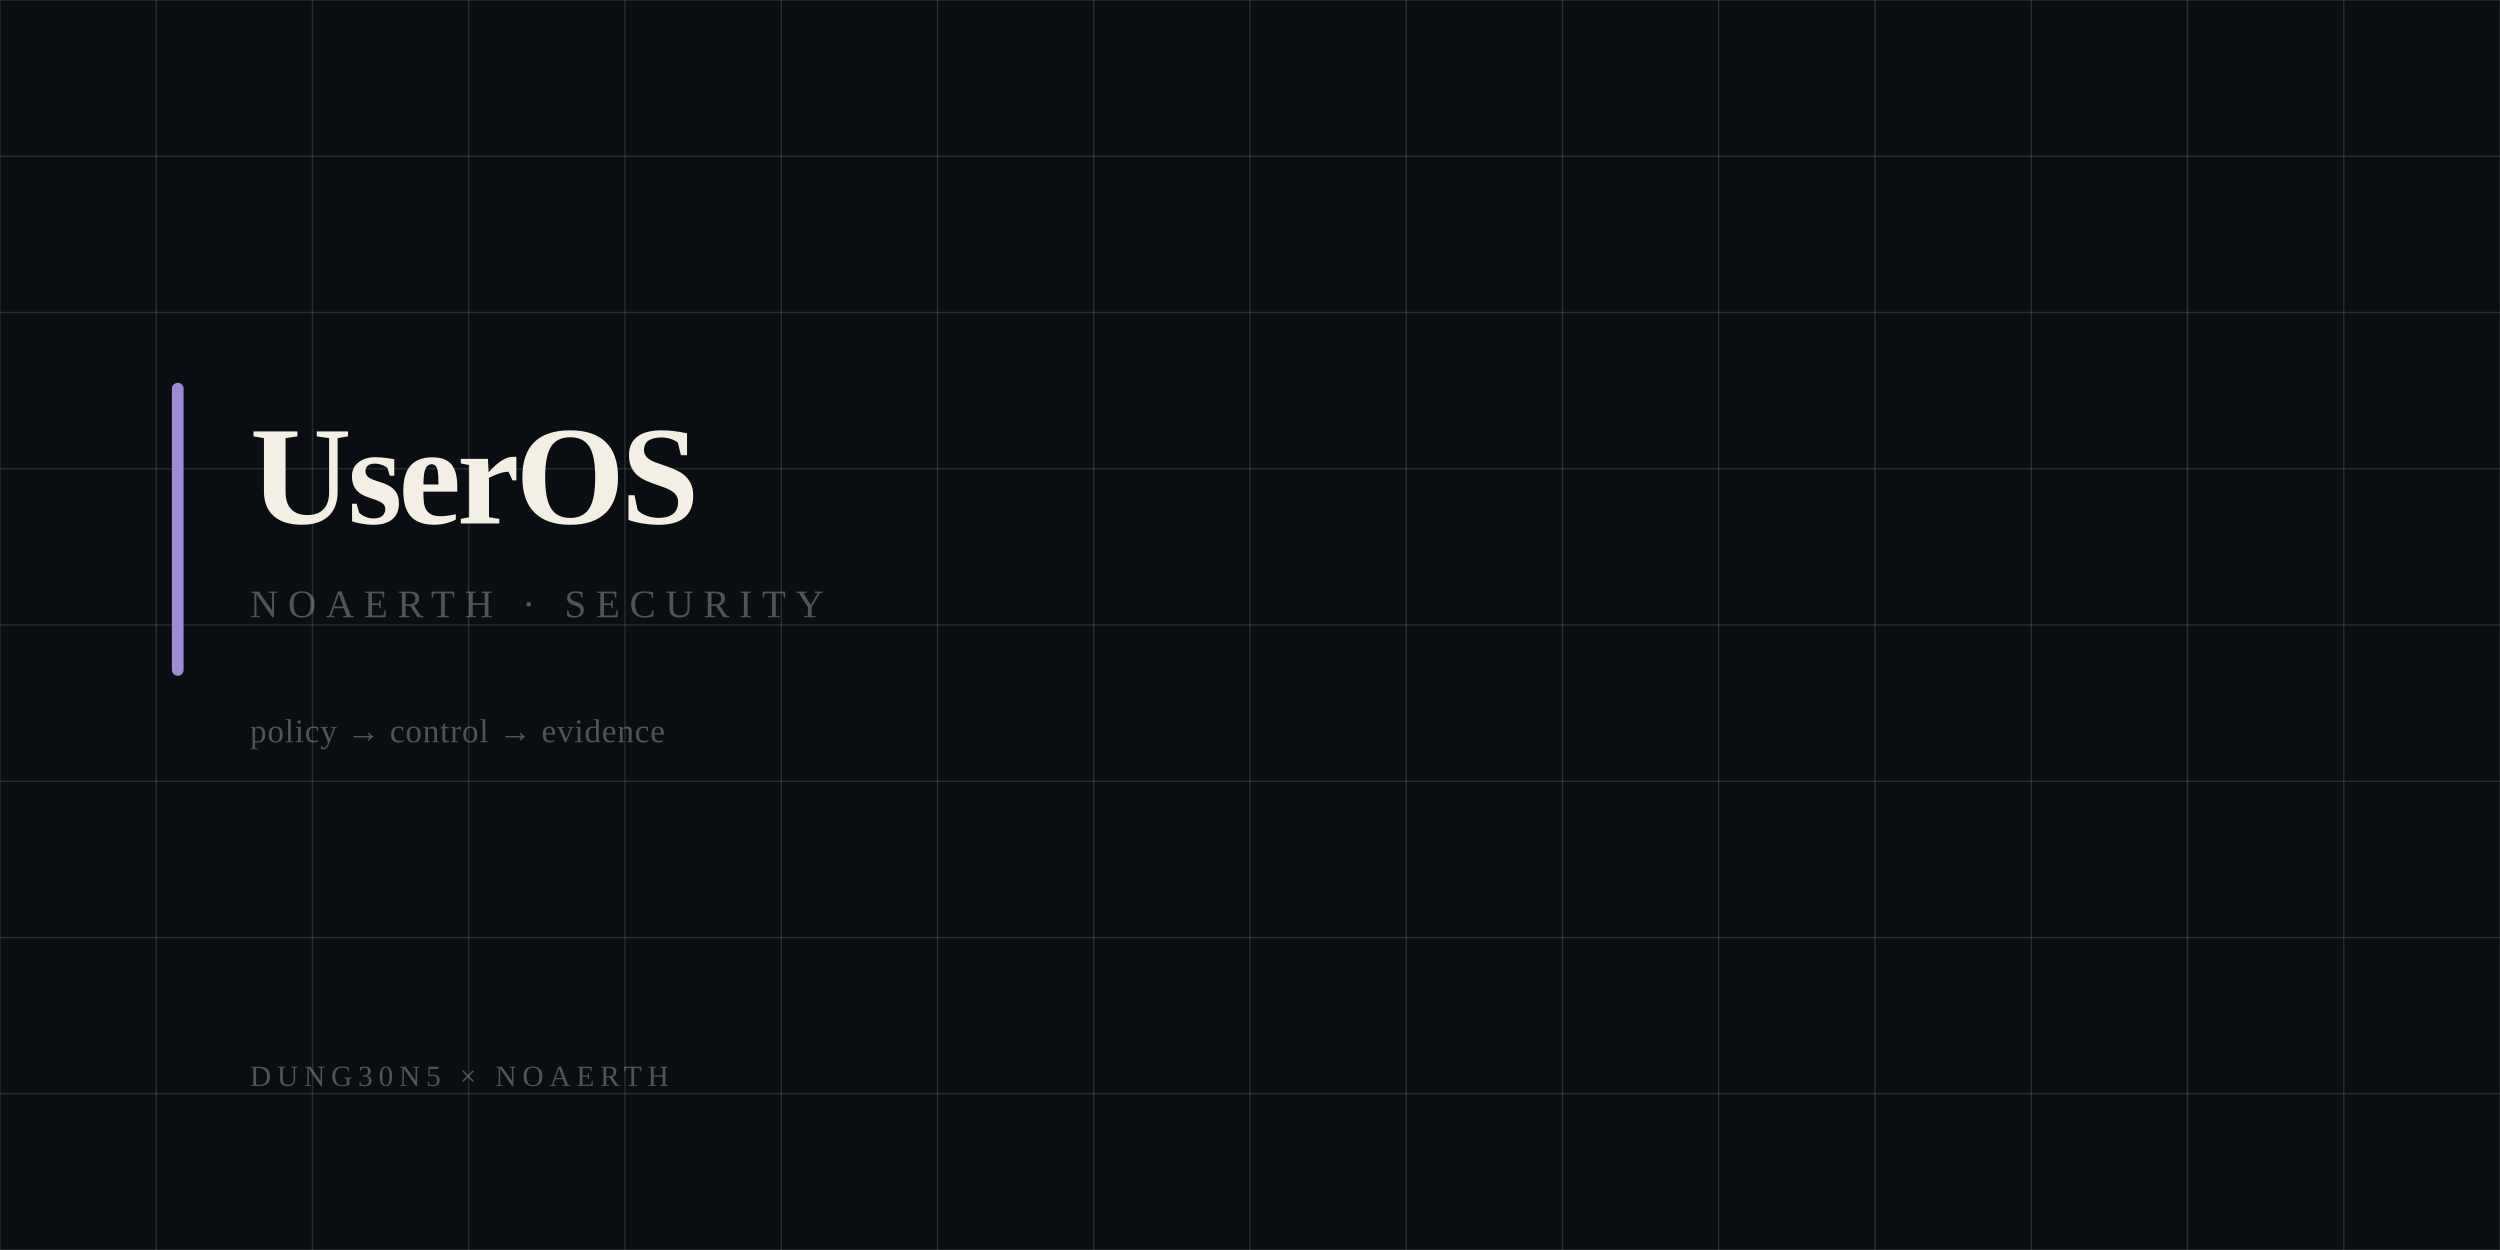
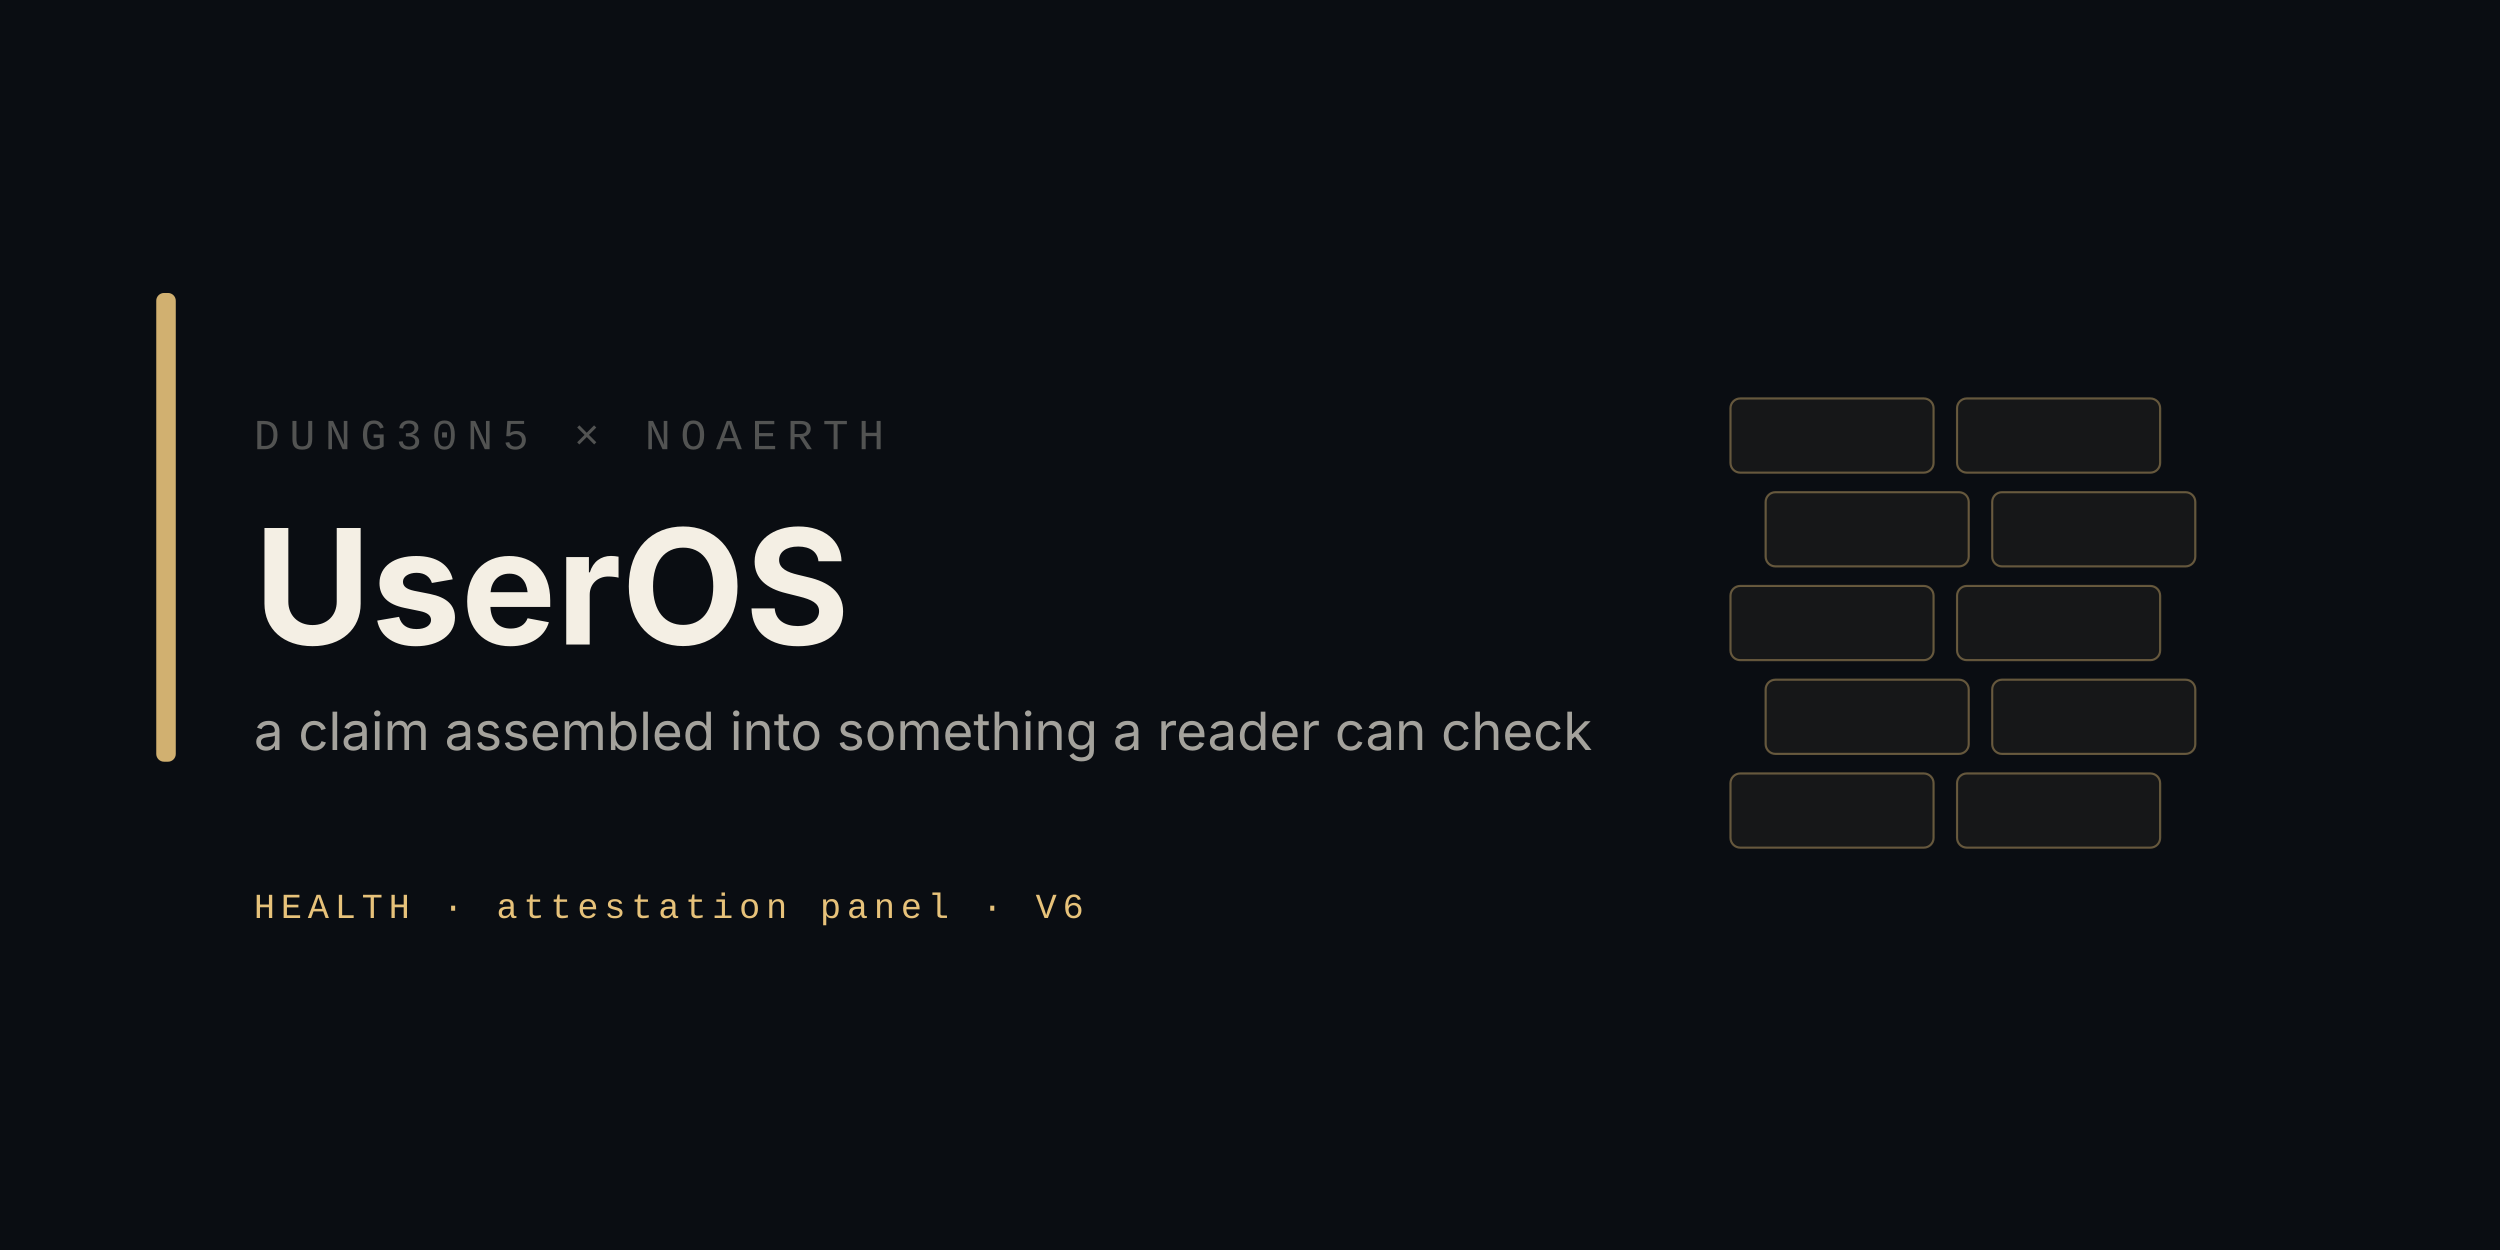
- <svg xmlns="http://www.w3.org/2000/svg" viewBox="0 0 1280 640" width="1280" height="640" role="img" aria-label="UserOS — NOAERTH project card.">
+ <svg xmlns="http://www.w3.org/2000/svg" viewBox="0 0 1280 640" width="1280" height="640" role="img" aria-label="UserOS project card">
  <rect width="1280" height="640" fill="#0a0d12" />
-   <line x1="0" y1="0" x2="0" y2="640" stroke="#f4efe424" stroke-width="0.7" />
-   <line x1="80" y1="0" x2="80" y2="640" stroke="#f4efe424" stroke-width="0.7" />
-   <line x1="160" y1="0" x2="160" y2="640" stroke="#f4efe424" stroke-width="0.7" />
-   <line x1="240" y1="0" x2="240" y2="640" stroke="#f4efe424" stroke-width="0.7" />
-   <line x1="320" y1="0" x2="320" y2="640" stroke="#f4efe424" stroke-width="0.7" />
-   <line x1="400" y1="0" x2="400" y2="640" stroke="#f4efe424" stroke-width="0.7" />
-   <line x1="480" y1="0" x2="480" y2="640" stroke="#f4efe424" stroke-width="0.7" />
-   <line x1="560" y1="0" x2="560" y2="640" stroke="#f4efe424" stroke-width="0.7" />
-   <line x1="640" y1="0" x2="640" y2="640" stroke="#f4efe424" stroke-width="0.7" />
-   <line x1="720" y1="0" x2="720" y2="640" stroke="#f4efe424" stroke-width="0.7" />
-   <line x1="800" y1="0" x2="800" y2="640" stroke="#f4efe424" stroke-width="0.7" />
-   <line x1="880" y1="0" x2="880" y2="640" stroke="#f4efe424" stroke-width="0.7" />
-   <line x1="960" y1="0" x2="960" y2="640" stroke="#f4efe424" stroke-width="0.7" />
-   <line x1="1040" y1="0" x2="1040" y2="640" stroke="#f4efe424" stroke-width="0.7" />
-   <line x1="1120" y1="0" x2="1120" y2="640" stroke="#f4efe424" stroke-width="0.7" />
-   <line x1="1200" y1="0" x2="1200" y2="640" stroke="#f4efe424" stroke-width="0.7" />
-   <line x1="1280" y1="0" x2="1280" y2="640" stroke="#f4efe424" stroke-width="0.7" />
-   <line x1="0" y1="0" x2="1280" y2="0" stroke="#f4efe424" stroke-width="0.7" />
-   <line x1="0" y1="80" x2="1280" y2="80" stroke="#f4efe424" stroke-width="0.7" />
-   <line x1="0" y1="160" x2="1280" y2="160" stroke="#f4efe424" stroke-width="0.7" />
-   <line x1="0" y1="240" x2="1280" y2="240" stroke="#f4efe424" stroke-width="0.7" />
-   <line x1="0" y1="320" x2="1280" y2="320" stroke="#f4efe424" stroke-width="0.7" />
-   <line x1="0" y1="400" x2="1280" y2="400" stroke="#f4efe424" stroke-width="0.7" />
-   <line x1="0" y1="480" x2="1280" y2="480" stroke="#f4efe424" stroke-width="0.7" />
-   <line x1="0" y1="560" x2="1280" y2="560" stroke="#f4efe424" stroke-width="0.7" />
-   <line x1="0" y1="640" x2="1280" y2="640" stroke="#f4efe424" stroke-width="0.7" />
-   <rect x="88" y="196" width="6" height="150" rx="3" fill="#9d8bd6" />
-   <text x="128" y="268" fill="#f4efe4" font-size="72" font-weight="680" letter-spacing="-2">UserOS</text>
-   <text x="128" y="316" fill="#f4efe44f" font-size="20" letter-spacing="5">NOAERTH · SECURITY</text>
-   <text x="128" y="380" fill="#f4efe44f" font-size="17" letter-spacing="0.4">policy → control → evidence</text>
-   <text x="128" y="556" fill="#f4efe44f" font-size="15" letter-spacing="3">DUNG30N5 × NOAERTH</text>
+   <rect x="886" y="396" width="104" height="38" rx="5" fill="#e7c27a" fill-opacity="0.06" stroke="#e7c27a" stroke-width="1.1" stroke-opacity="0.4" />
+   <rect x="1002" y="396" width="104" height="38" rx="5" fill="#e7c27a" fill-opacity="0.06" stroke="#e7c27a" stroke-width="1.1" stroke-opacity="0.4" />
+   <rect x="904" y="348" width="104" height="38" rx="5" fill="#e7c27a" fill-opacity="0.06" stroke="#e7c27a" stroke-width="1.1" stroke-opacity="0.4" />
+   <rect x="1020" y="348" width="104" height="38" rx="5" fill="#e7c27a" fill-opacity="0.06" stroke="#e7c27a" stroke-width="1.1" stroke-opacity="0.4" />
+   <rect x="886" y="300" width="104" height="38" rx="5" fill="#e7c27a" fill-opacity="0.06" stroke="#e7c27a" stroke-width="1.1" stroke-opacity="0.4" />
+   <rect x="1002" y="300" width="104" height="38" rx="5" fill="#e7c27a" fill-opacity="0.06" stroke="#e7c27a" stroke-width="1.1" stroke-opacity="0.4" />
+   <rect x="904" y="252" width="104" height="38" rx="5" fill="#e7c27a" fill-opacity="0.06" stroke="#e7c27a" stroke-width="1.1" stroke-opacity="0.4" />
+   <rect x="1020" y="252" width="104" height="38" rx="5" fill="#e7c27a" fill-opacity="0.06" stroke="#e7c27a" stroke-width="1.1" stroke-opacity="0.4" />
+   <rect x="886" y="204" width="104" height="38" rx="5" fill="#e7c27a" fill-opacity="0.06" stroke="#e7c27a" stroke-width="1.1" stroke-opacity="0.4" />
+   <rect x="1002" y="204" width="104" height="38" rx="5" fill="#e7c27a" fill-opacity="0.06" stroke="#e7c27a" stroke-width="1.1" stroke-opacity="0.4" />
+   <rect x="80" y="150" width="10" height="240" rx="4" fill="#e7c27a" opacity="0.9" />
+   <text x="130" y="230" font-family="ui-monospace, SFMono-Regular, Menlo, Monaco, Consolas, 'Liberation Mono', monospace" font-size="22" letter-spacing="5" fill="#f4efe44f">DUNG30N5 × NOAERTH</text>
+   <text x="130" y="330" font-family="-apple-system, BlinkMacSystemFont, 'Segoe UI', Inter, Helvetica, Arial, sans-serif" font-size="82" font-weight="700" fill="#f4efe4">UserOS</text>
+   <text x="130" y="384" font-family="-apple-system, BlinkMacSystemFont, 'Segoe UI', Inter, Helvetica, Arial, sans-serif" font-size="27" fill="#f4efe4a8">a claim assembled into something a reader can check</text>
+   <text x="130" y="470" font-family="ui-monospace, SFMono-Regular, Menlo, Monaco, Consolas, 'Liberation Mono', monospace" font-size="18" fill="#e7c27a" letter-spacing="3">HEALTH · attestation panel · V6</text>
</svg>
